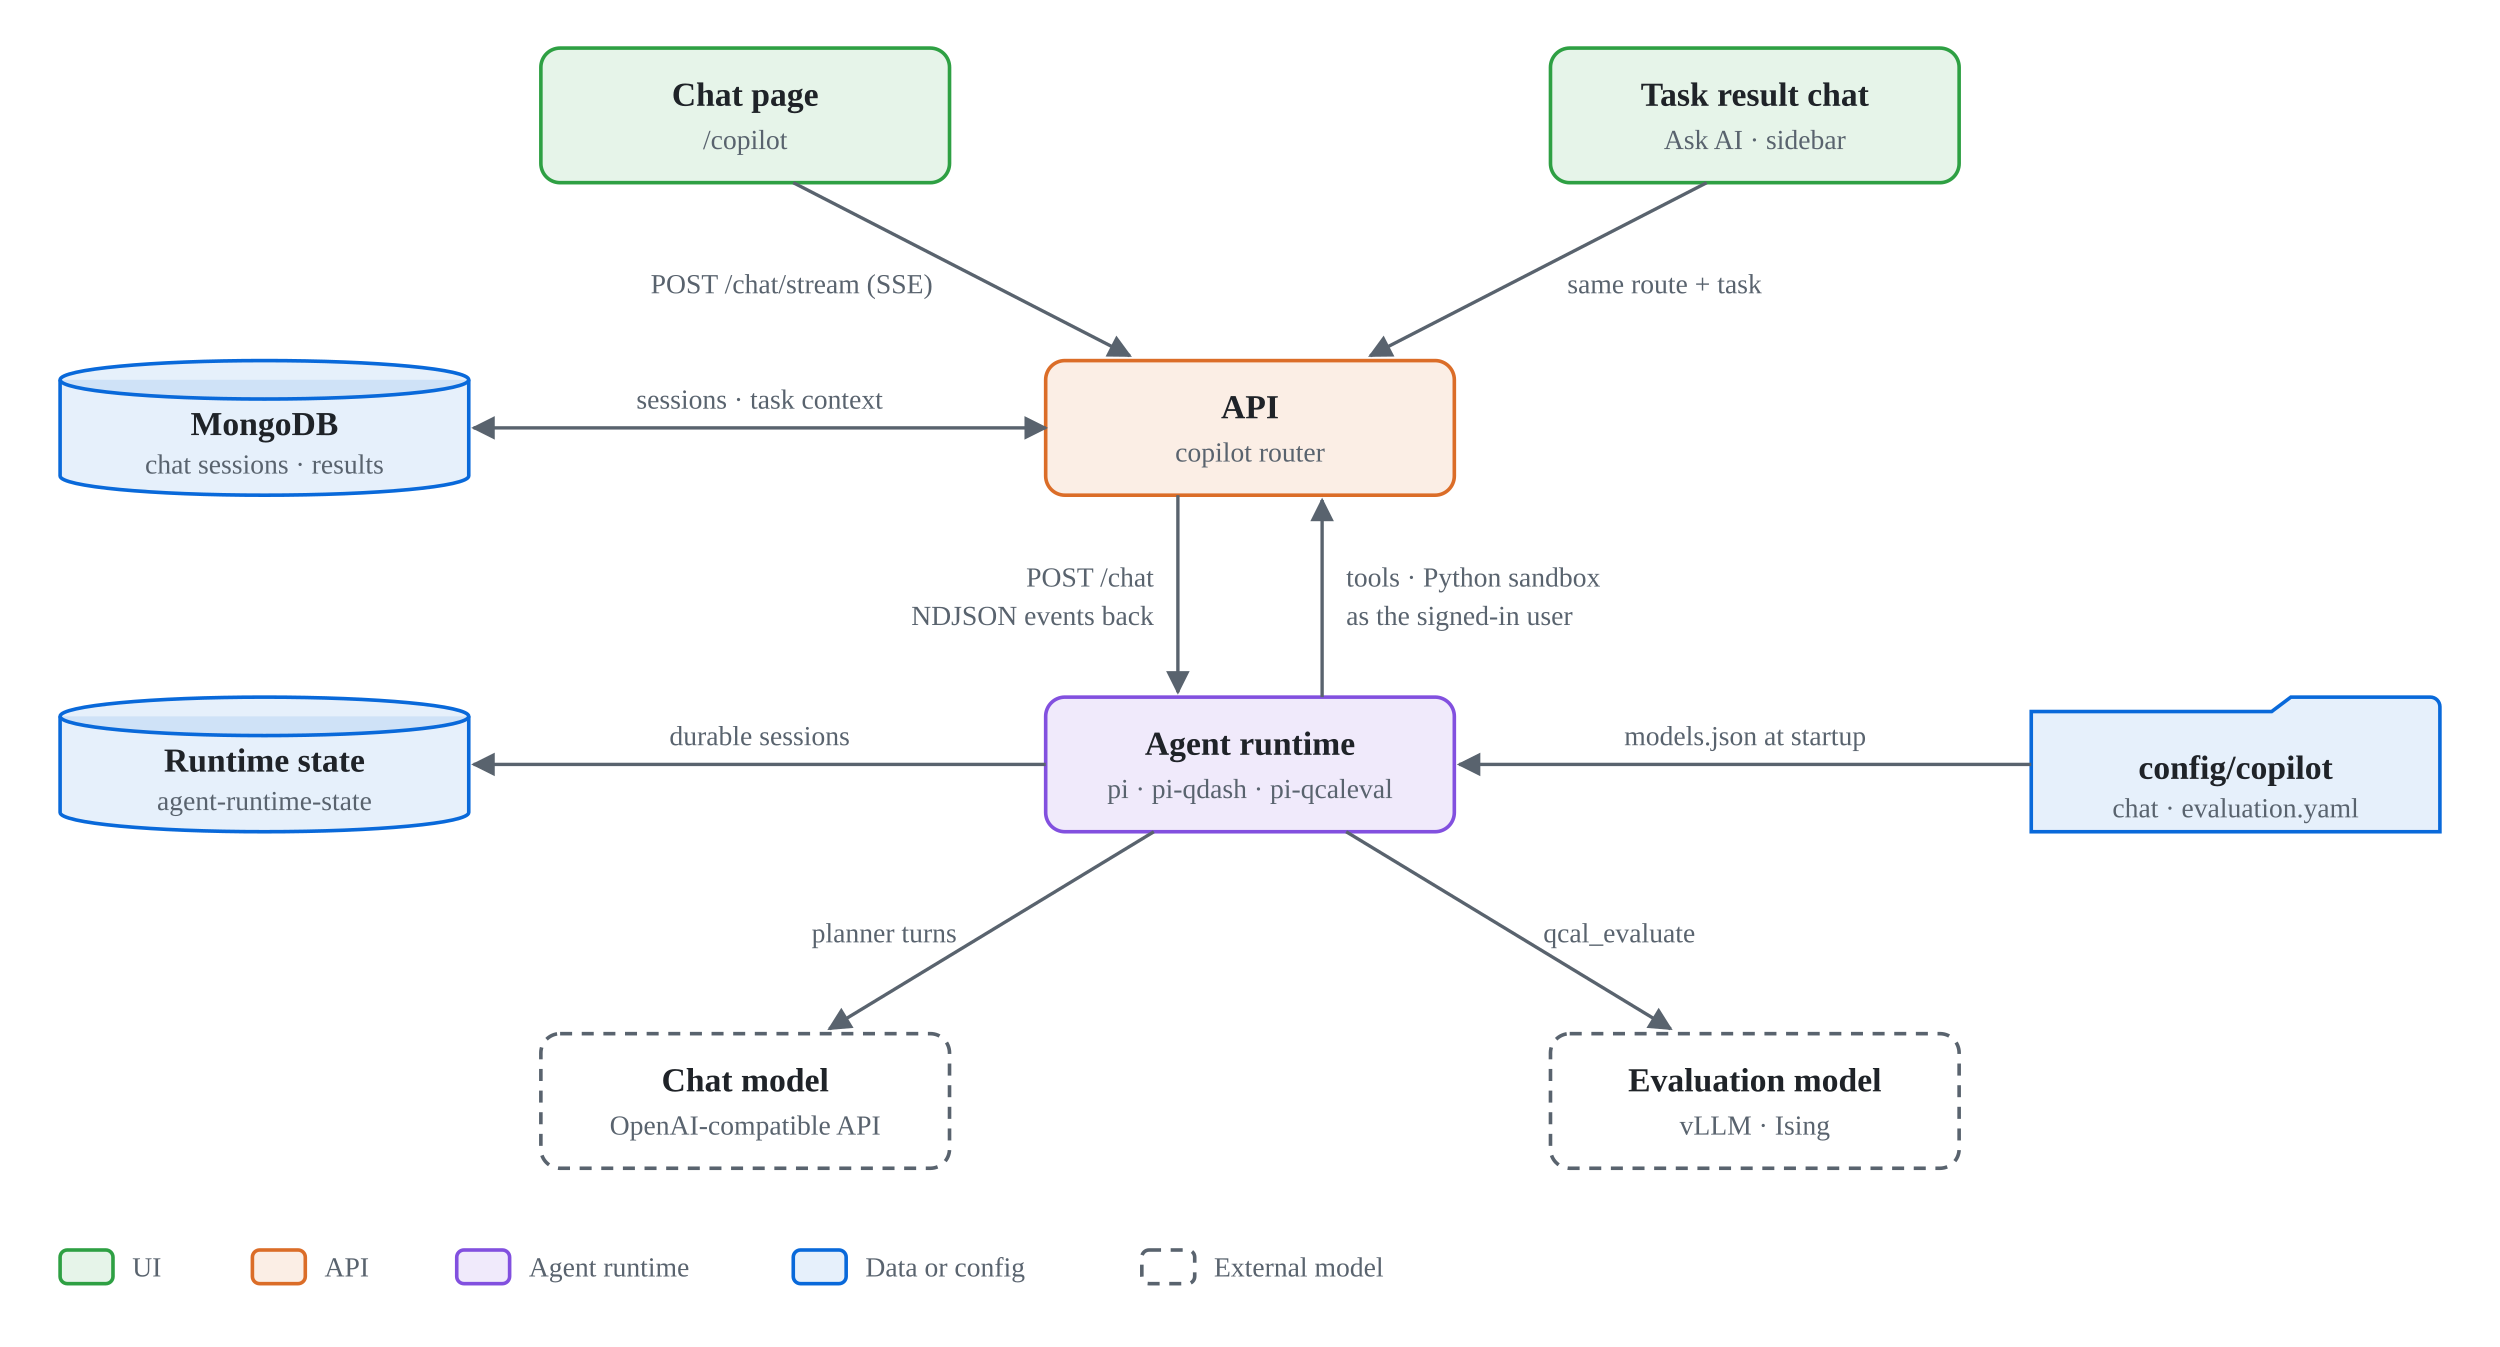
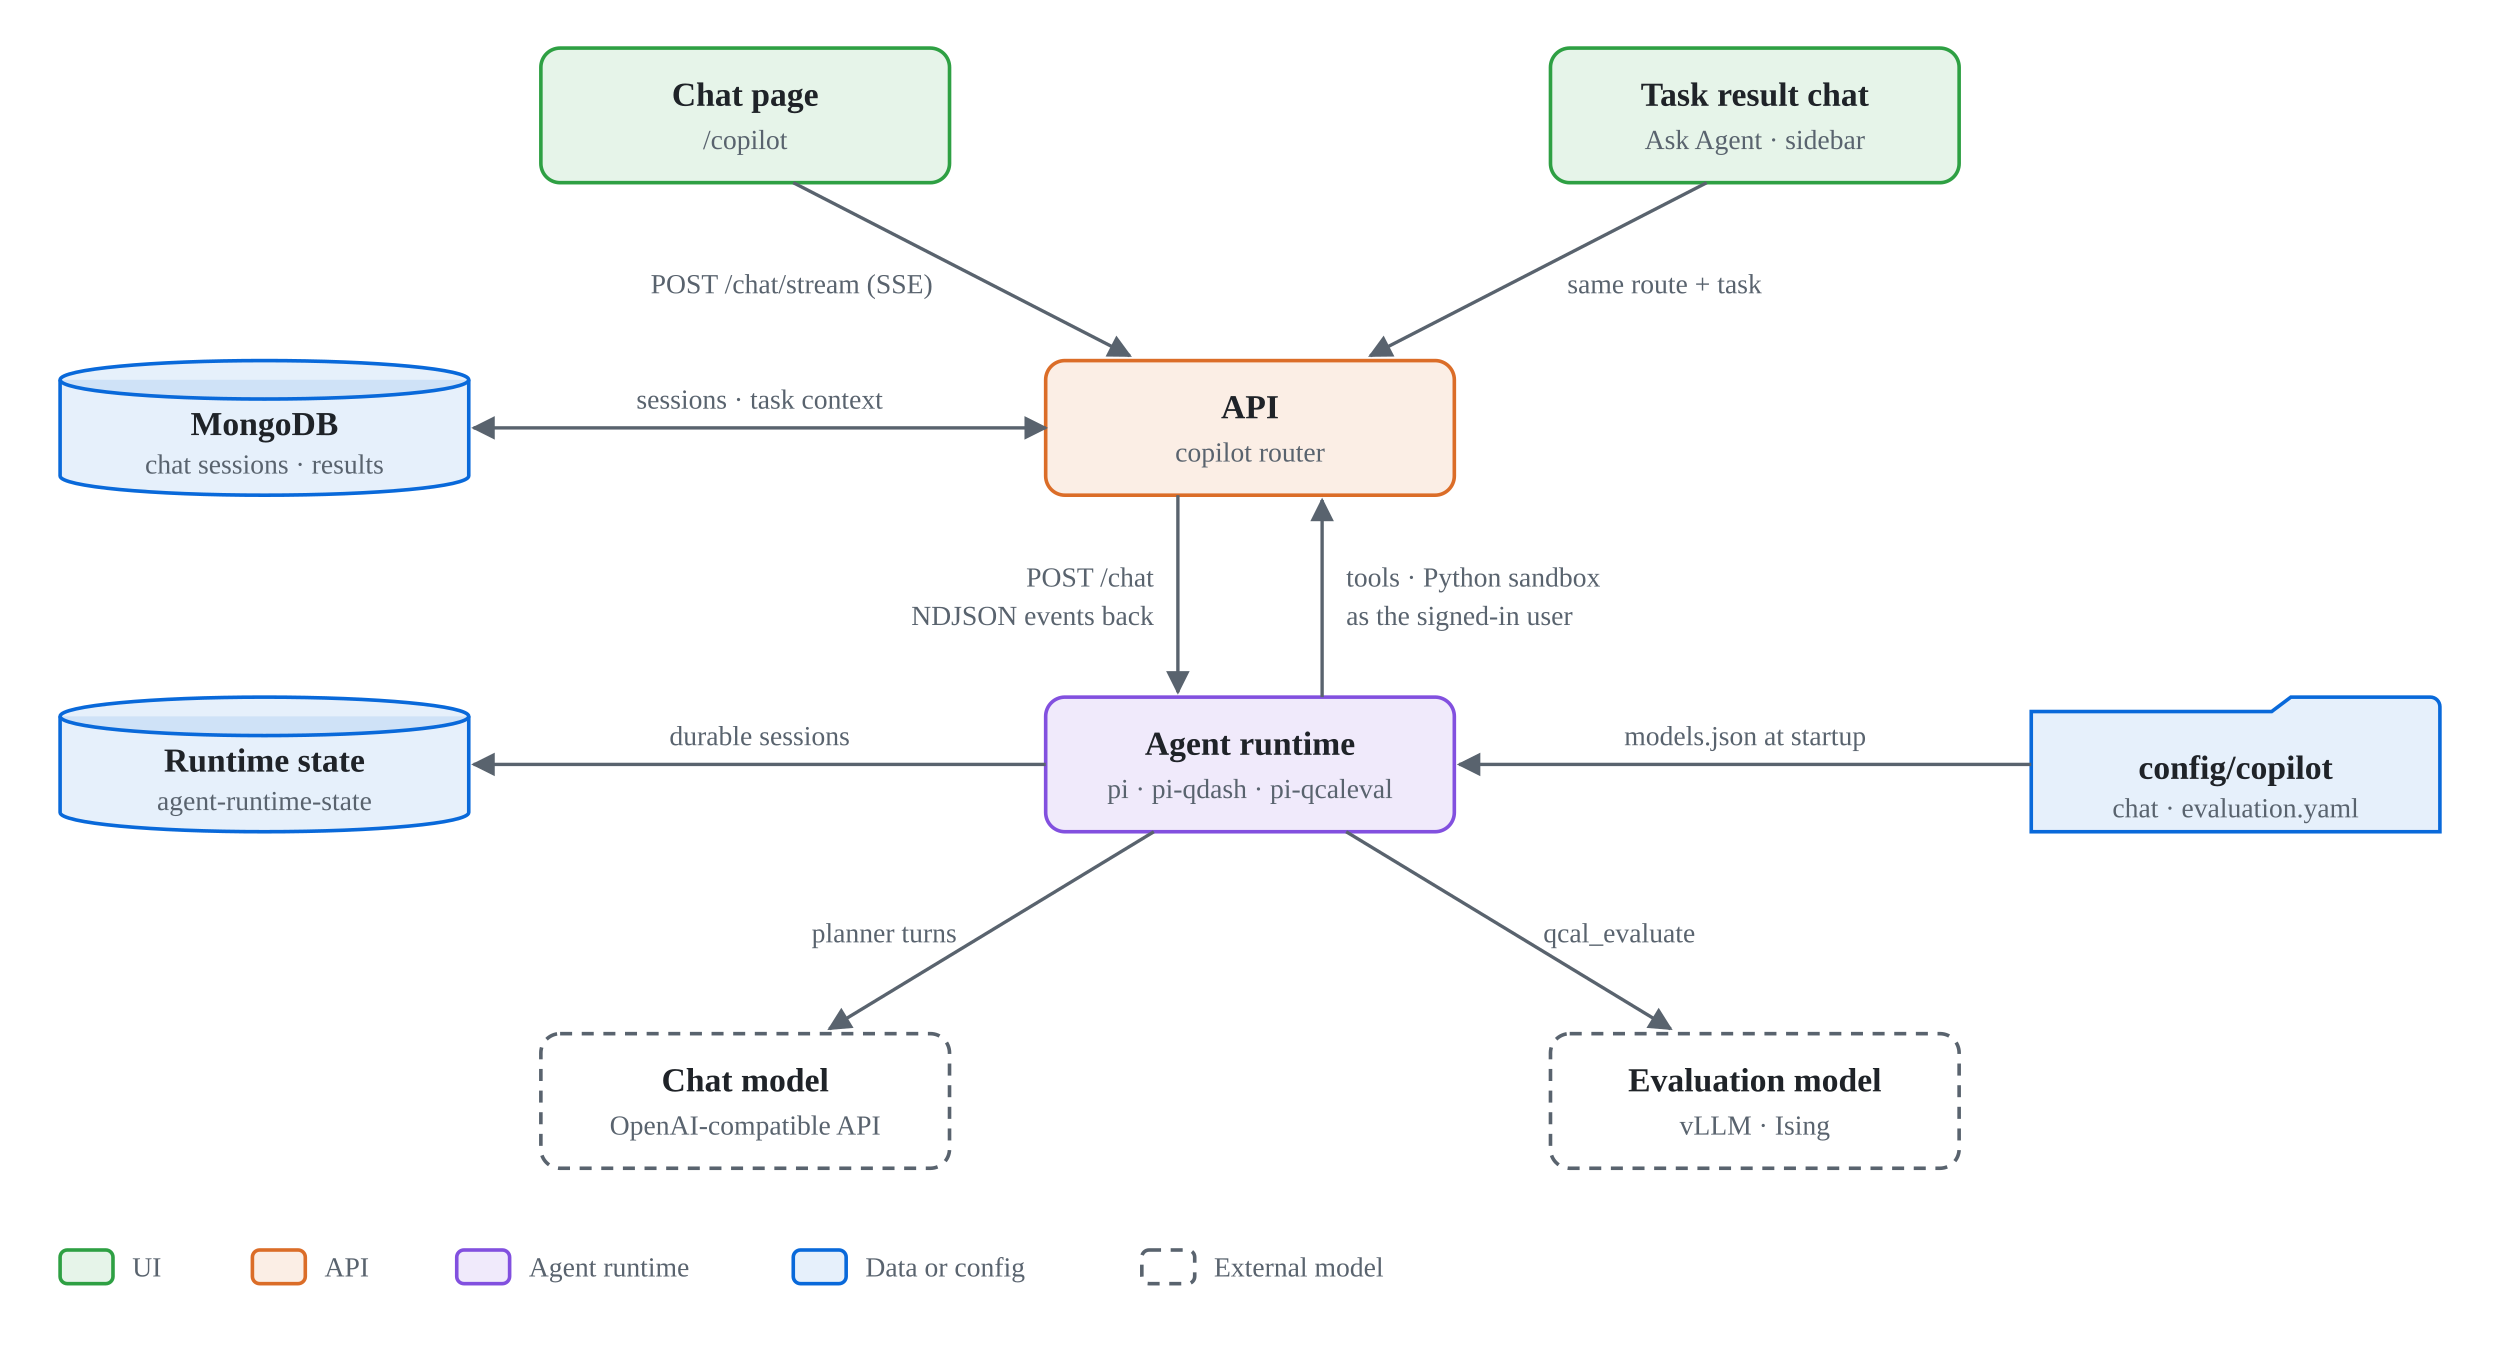
<svg xmlns="http://www.w3.org/2000/svg" viewBox="0 0 1040 560" role="img" aria-label="Both Copilot chats post to the API's chat stream. The API loads sessions and task context from MongoDB and forwards the turn to the Agent runtime, which calls the chat and evaluation models and calls back into the API as the user for pi-qdash tools and the Python sandbox.">
  <style>
    .qd-root { font-family: var(--vp-font-family-base, -apple-system, "Segoe UI", Roboto, sans-serif); }
    .qd-title { fill: var(--vp-c-text-1, #1f2328); font-size: 14px; font-weight: 600; text-anchor: middle; }
    .qd-sub { fill: var(--vp-c-text-2, #59636e); font-size: 11.5px; text-anchor: middle; }
    .qd-label { fill: var(--vp-c-text-2, #59636e); font-size: 11.5px; }
    .qd-edge { stroke: var(--vp-c-text-2, #59636e); stroke-width: 1.4; fill: none; }
    .qd-head { fill: var(--vp-c-text-2, #59636e); }
    .qd-dash { stroke-dasharray: 5 4; }
    .qd-ui { fill: rgba(46, 160, 67, 0.12); stroke: #2ea043; stroke-width: 1.5; }
    .qd-api { fill: rgba(219, 109, 40, 0.12); stroke: #db6d28; stroke-width: 1.5; }
    .qd-wf { fill: rgba(130, 80, 223, 0.12); stroke: #8250df; stroke-width: 1.5; }
    .qd-data { fill: rgba(9, 105, 218, 0.10); stroke: #0969da; stroke-width: 1.5; }
    .qd-ext { fill: none; stroke: var(--vp-c-text-2, #59636e); stroke-width: 1.5; stroke-dasharray: 5 4; }
  </style>
  <defs>
    <marker id="qd-copilot-arrow" viewBox="0 0 10 10" refX="9" refY="5" markerWidth="7" markerHeight="7" orient="auto-start-reverse">
      <path d="M0,0 L10,5 L0,10 z" class="qd-head" />
    </marker>
  </defs>
  <g class="qd-root">
    <rect x="225" y="20" width="170" height="56" rx="8" class="qd-ui" />
    <text x="310" y="44" class="qd-title">Chat page</text>
    <text x="310" y="62" class="qd-sub">/copilot</text>
    <rect x="645" y="20" width="170" height="56" rx="8" class="qd-ui" />
    <text x="730" y="44" class="qd-title">Task result chat</text>
-     <text x="730" y="62" class="qd-sub">Ask AI · sidebar</text>
+     <text x="730" y="62" class="qd-sub">Ask Agent · sidebar</text>
    <path d="M25,158 v40 a85,8 0 0,0 170,0 v-40" class="qd-data" />
    <ellipse cx="110" cy="158" rx="85" ry="8" class="qd-data" />
    <text x="110" y="181" class="qd-title">MongoDB</text>
    <text x="110" y="197" class="qd-sub">chat sessions · results</text>
    <rect x="435" y="150" width="170" height="56" rx="8" class="qd-api" />
    <text x="520" y="174" class="qd-title">API</text>
    <text x="520" y="192" class="qd-sub">copilot router</text>
    <path d="M25,298 v40 a85,8 0 0,0 170,0 v-40" class="qd-data" />
    <ellipse cx="110" cy="298" rx="85" ry="8" class="qd-data" />
    <text x="110" y="321" class="qd-title">Runtime state</text>
    <text x="110" y="337" class="qd-sub">agent-runtime-state</text>
    <rect x="435" y="290" width="170" height="56" rx="8" class="qd-wf" />
    <text x="520" y="314" class="qd-title">Agent runtime</text>
    <text x="520" y="332" class="qd-sub">pi · pi-qdash · pi-qcaleval</text>
    <path d="M845,296 h100 l8,-6 h58 a4,4 0 0,1 4,4 v52 h-170 z" class="qd-data" />
    <text x="930" y="324" class="qd-title">config/copilot</text>
    <text x="930" y="340" class="qd-sub">chat · evaluation.yaml</text>
    <rect x="225" y="430" width="170" height="56" rx="8" class="qd-ext" />
    <text x="310" y="454" class="qd-title">Chat model</text>
    <text x="310" y="472" class="qd-sub">OpenAI-compatible API</text>
    <rect x="645" y="430" width="170" height="56" rx="8" class="qd-ext" />
    <text x="730" y="454" class="qd-title">Evaluation model</text>
    <text x="730" y="472" class="qd-sub">vLLM · Ising</text>
    <line x1="330" y1="76" x2="470" y2="148" class="qd-edge" marker-end="url(#qd-copilot-arrow)" />
    <text x="388" y="122" class="qd-label" text-anchor="end">POST /chat/stream (SSE)</text>
    <line x1="710" y1="76" x2="570" y2="148" class="qd-edge" marker-end="url(#qd-copilot-arrow)" />
    <text x="652" y="122" class="qd-label">same route + task</text>
    <line x1="435" y1="178" x2="197" y2="178" class="qd-edge" marker-start="url(#qd-copilot-arrow)" marker-end="url(#qd-copilot-arrow)" />
    <text x="316" y="170" class="qd-label" text-anchor="middle">sessions · task context</text>
    <line x1="490" y1="206" x2="490" y2="288" class="qd-edge" marker-end="url(#qd-copilot-arrow)" />
    <text x="480" y="244" class="qd-label" text-anchor="end">POST /chat</text>
    <text x="480" y="260" class="qd-label" text-anchor="end">NDJSON events back</text>
    <line x1="550" y1="290" x2="550" y2="208" class="qd-edge" marker-end="url(#qd-copilot-arrow)" />
    <text x="560" y="244" class="qd-label">tools · Python sandbox</text>
    <text x="560" y="260" class="qd-label">as the signed-in user</text>
    <line x1="435" y1="318" x2="197" y2="318" class="qd-edge" marker-end="url(#qd-copilot-arrow)" />
    <text x="316" y="310" class="qd-label" text-anchor="middle">durable sessions</text>
    <line x1="845" y1="318" x2="607" y2="318" class="qd-edge" marker-end="url(#qd-copilot-arrow)" />
    <text x="726" y="310" class="qd-label" text-anchor="middle">models.json at startup</text>
    <line x1="480" y1="346" x2="345" y2="428" class="qd-edge" marker-end="url(#qd-copilot-arrow)" />
    <text x="398" y="392" class="qd-label" text-anchor="end">planner turns</text>
    <line x1="560" y1="346" x2="695" y2="428" class="qd-edge" marker-end="url(#qd-copilot-arrow)" />
    <text x="642" y="392" class="qd-label">qcal_evaluate</text>
    <g transform="translate(25,520)">
      <rect x="0" y="0" width="22" height="14" rx="3" class="qd-ui" />
      <text x="30" y="11" class="qd-label">UI</text>
      <rect x="80" y="0" width="22" height="14" rx="3" class="qd-api" />
      <text x="110" y="11" class="qd-label">API</text>
      <rect x="165" y="0" width="22" height="14" rx="3" class="qd-wf" />
      <text x="195" y="11" class="qd-label">Agent runtime</text>
      <rect x="305" y="0" width="22" height="14" rx="3" class="qd-data" />
      <text x="335" y="11" class="qd-label">Data or config</text>
      <rect x="450" y="0" width="22" height="14" rx="3" class="qd-ext" />
      <text x="480" y="11" class="qd-label">External model</text>
    </g>
  </g>
</svg>
